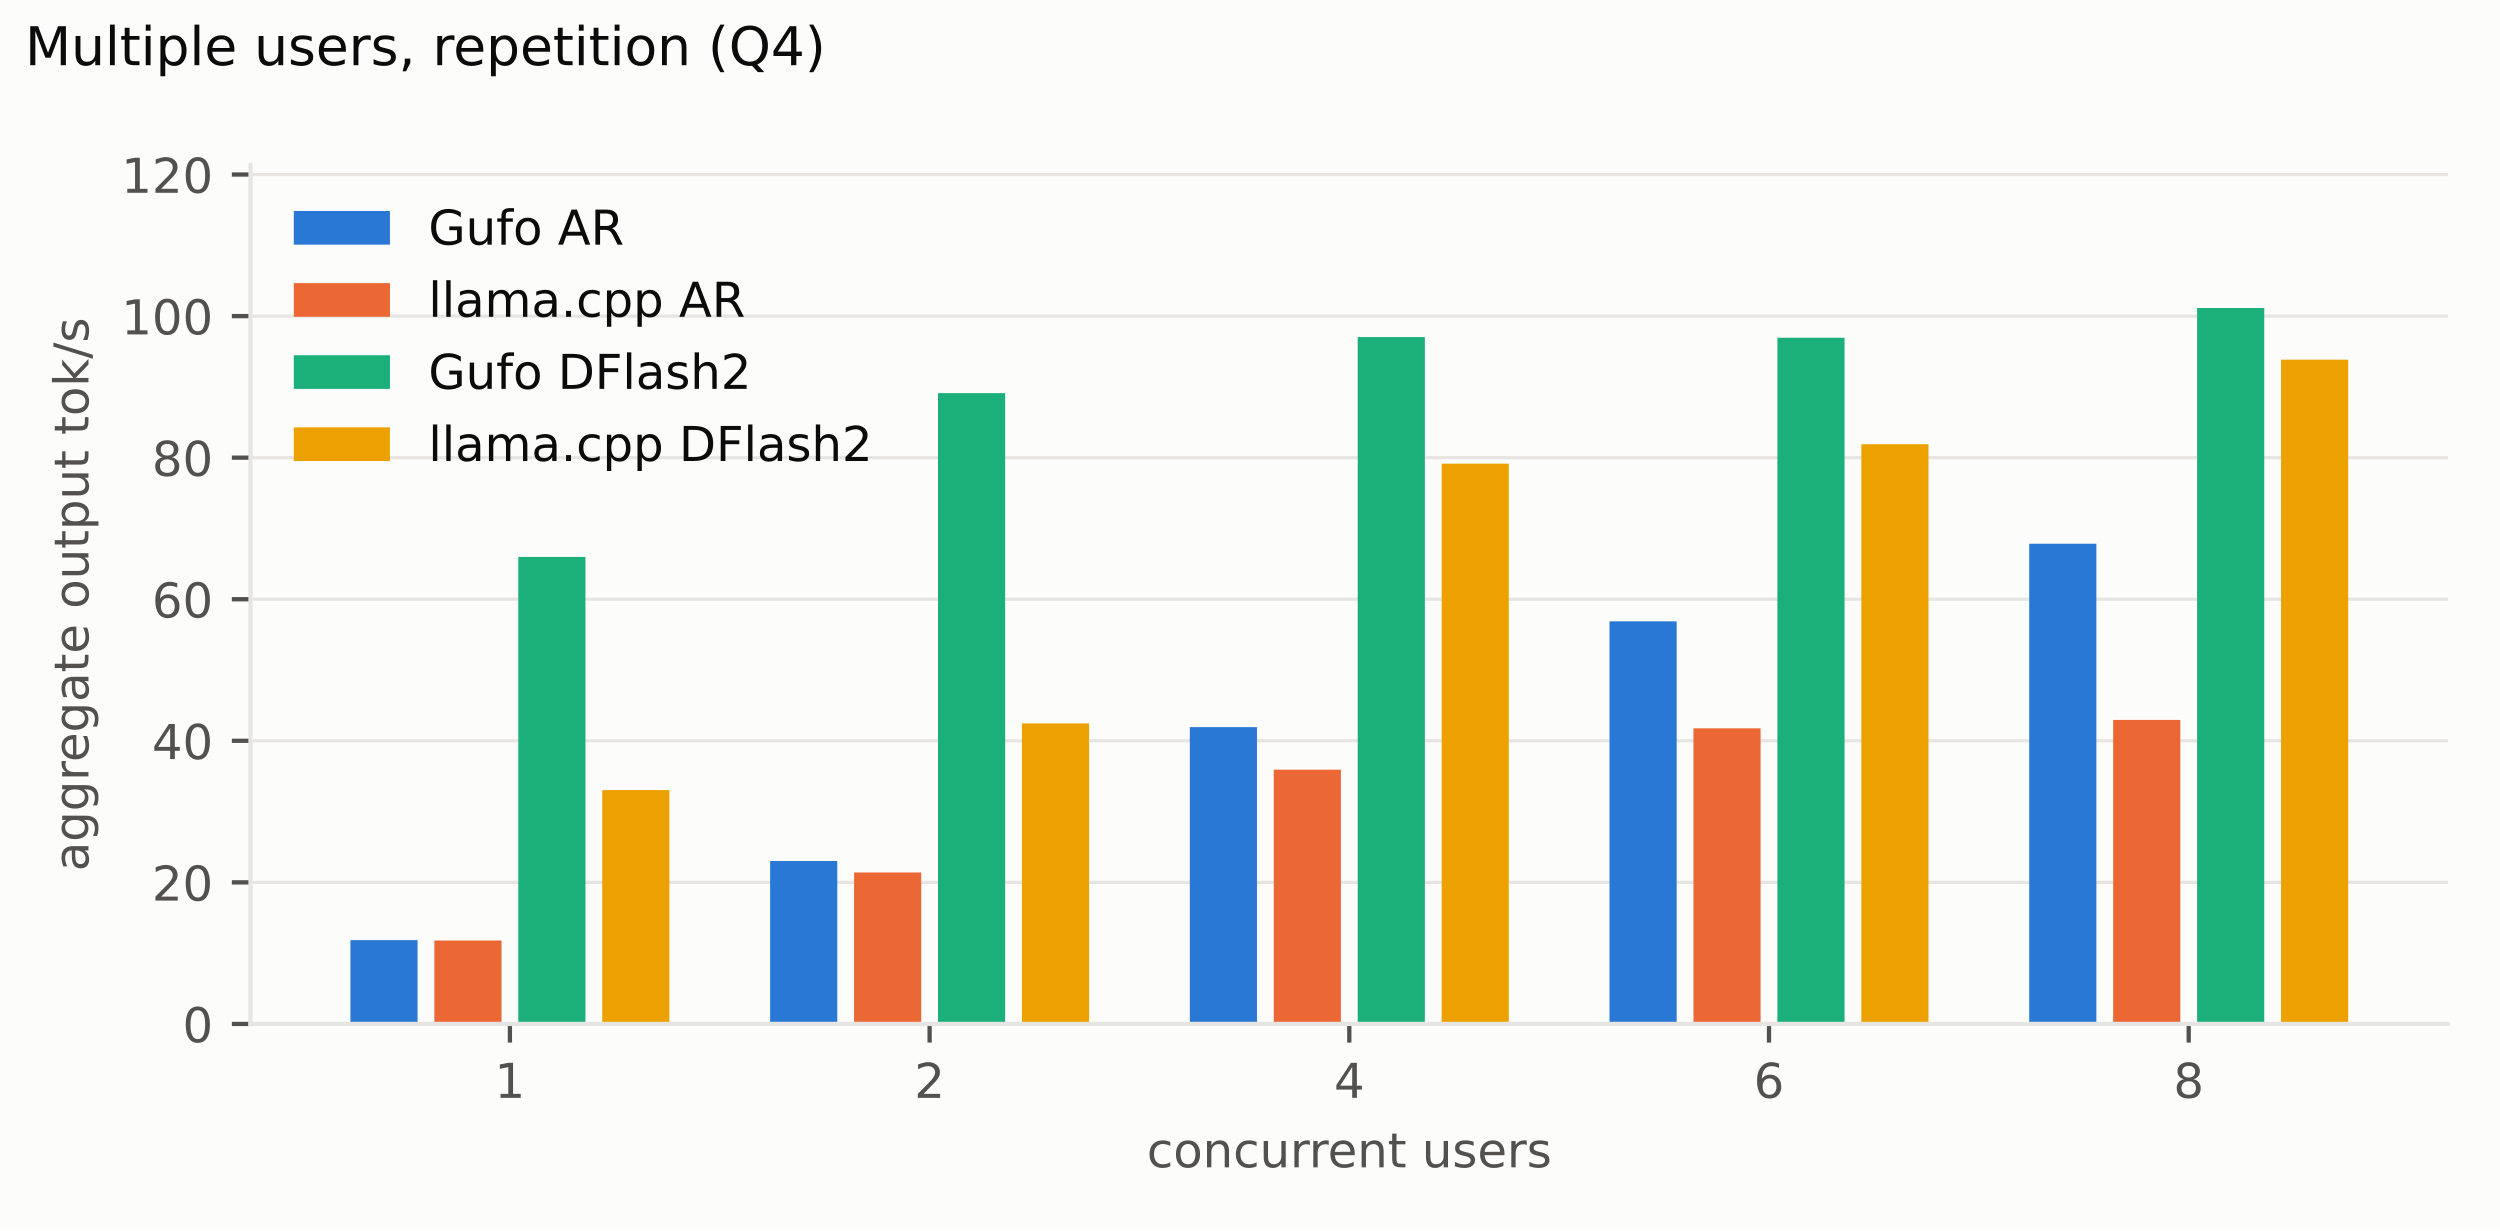
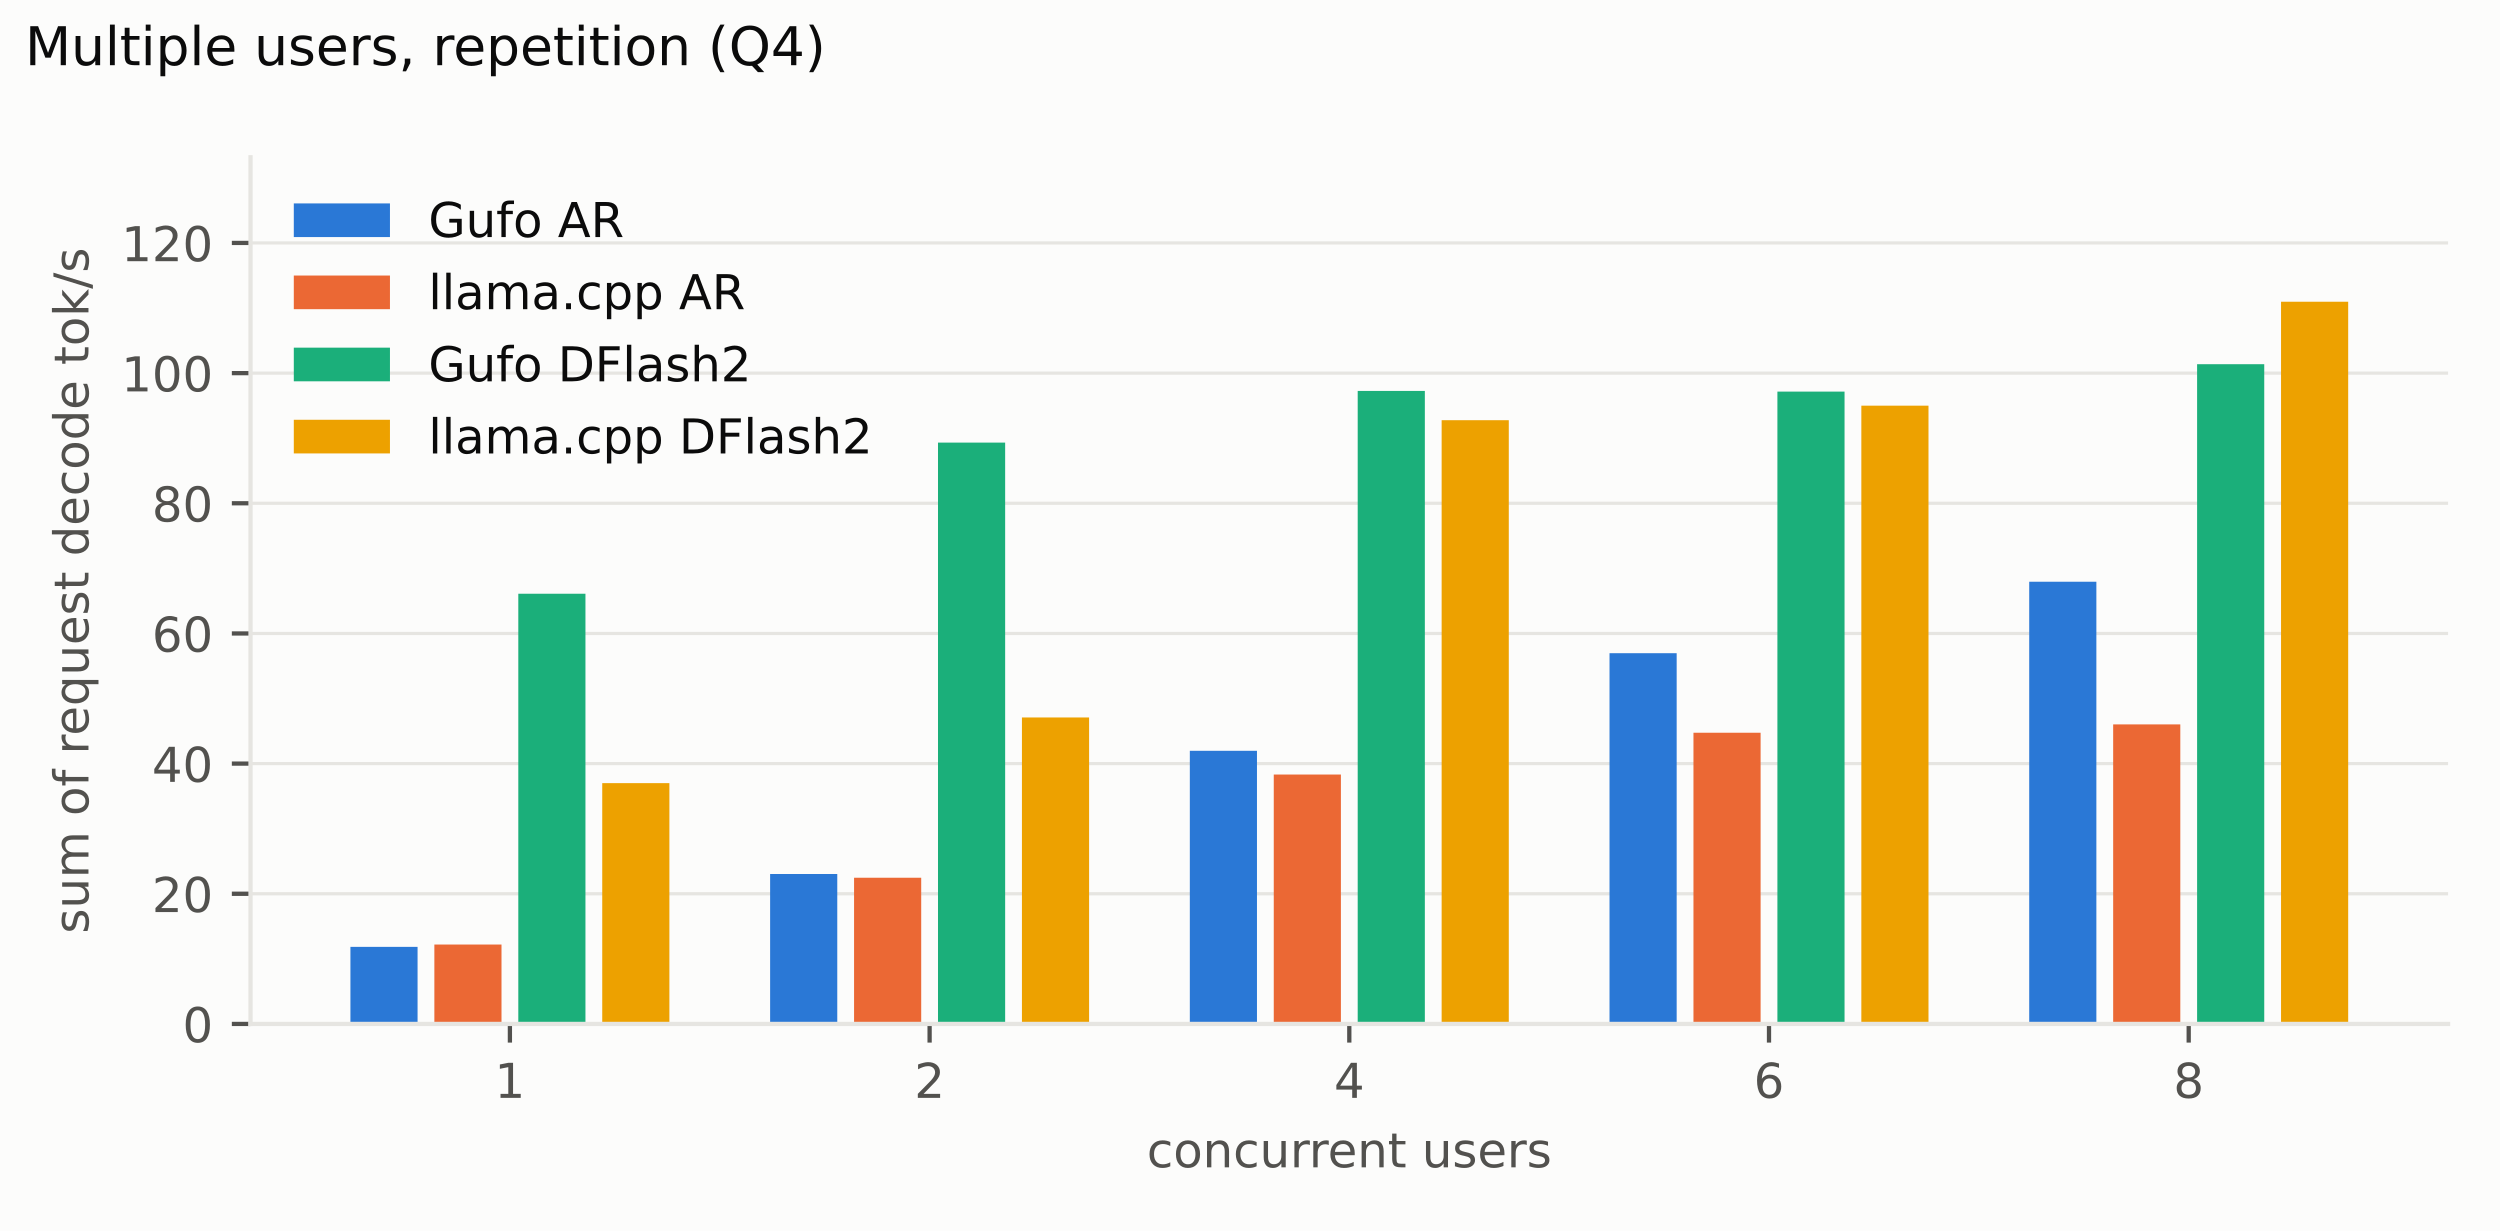
<svg xmlns="http://www.w3.org/2000/svg" xmlns:xlink="http://www.w3.org/1999/xlink" width="468pt" height="230.4pt" viewBox="0 0 468 230.4" version="1.1">
  <defs>
    <style type="text/css">*{stroke-linejoin: round; stroke-linecap: butt}</style>
  </defs>
  <g id="figure_1">
    <g id="patch_1">
-       <path d="M 0 230.4  L 468 230.4  L 468 0  L 0 0  z " style="fill: #fcfcfb" />
+       <path d="M 0 230.4 L 468 230.4 L 468 0 L 0 0 z " style="fill: #fcfcfb" />
    </g>
    <g id="axes_1">
      <g id="patch_2">
-         <path d="M 46.899 191.68  L 458.28 191.68  L 458.28 30.86  L 46.899 30.86  z " style="fill: #fcfcfb" />
+         <path d="M 46.899 191.68 L 458.28 191.68 L 458.28 29.441 L 46.899 29.441 z " style="fill: #fcfcfb" />
      </g>
      <g id="matplotlib.axis_1">
        <g id="xtick_1">
          <g id="line2d_1">
            <defs>
-               <path id="m1ebf051f68" d="M 0 0  L 0 3.5  " style="stroke: #52514e; stroke-width: 0.8" />
+               <path id="m1ebf051f68" d="M 0 0 L 0 3.5 " style="stroke: #52514e; stroke-width: 0.8" />
            </defs>
            <g>
              <use xlink:href="#m1ebf051f68" x="95.454" y="191.68" style="fill: #52514e; stroke: #52514e; stroke-width: 0.8" />
            </g>
          </g>
          <g id="text_1">
            <text style="font-size: 9px; font-family: 'DejaVu Sans', 'Bitstream Vera Sans', 'Computer Modern Sans Serif', 'Lucida Grande', 'Verdana', 'Geneva', 'Lucid', 'Arial', 'Helvetica', 'Avant Garde', sans-serif; text-anchor: middle; fill: #52514e" x="95.454" y="205.518" transform="rotate(-0 95.4543 205.5179)">1</text>
          </g>
        </g>
        <g id="xtick_2">
          <g id="line2d_2">
            <g>
              <use xlink:href="#m1ebf051f68" x="174.022" y="191.68" style="fill: #52514e; stroke: #52514e; stroke-width: 0.8" />
            </g>
          </g>
          <g id="text_2">
            <text style="font-size: 9px; font-family: 'DejaVu Sans', 'Bitstream Vera Sans', 'Computer Modern Sans Serif', 'Lucida Grande', 'Verdana', 'Geneva', 'Lucid', 'Arial', 'Helvetica', 'Avant Garde', sans-serif; text-anchor: middle; fill: #52514e" x="174.022" y="205.518" transform="rotate(-0 174.022 205.5179)">2</text>
          </g>
        </g>
        <g id="xtick_3">
          <g id="line2d_3">
            <g>
              <use xlink:href="#m1ebf051f68" x="252.59" y="191.68" style="fill: #52514e; stroke: #52514e; stroke-width: 0.8" />
            </g>
          </g>
          <g id="text_3">
            <text style="font-size: 9px; font-family: 'DejaVu Sans', 'Bitstream Vera Sans', 'Computer Modern Sans Serif', 'Lucida Grande', 'Verdana', 'Geneva', 'Lucid', 'Arial', 'Helvetica', 'Avant Garde', sans-serif; text-anchor: middle; fill: #52514e" x="252.59" y="205.518" transform="rotate(-0 252.5897 205.5179)">4</text>
          </g>
        </g>
        <g id="xtick_4">
          <g id="line2d_4">
            <g>
              <use xlink:href="#m1ebf051f68" x="331.157" y="191.68" style="fill: #52514e; stroke: #52514e; stroke-width: 0.8" />
            </g>
          </g>
          <g id="text_4">
            <text style="font-size: 9px; font-family: 'DejaVu Sans', 'Bitstream Vera Sans', 'Computer Modern Sans Serif', 'Lucida Grande', 'Verdana', 'Geneva', 'Lucid', 'Arial', 'Helvetica', 'Avant Garde', sans-serif; text-anchor: middle; fill: #52514e" x="331.157" y="205.518" transform="rotate(-0 331.1574 205.5179)">6</text>
          </g>
        </g>
        <g id="xtick_5">
          <g id="line2d_5">
            <g>
              <use xlink:href="#m1ebf051f68" x="409.725" y="191.68" style="fill: #52514e; stroke: #52514e; stroke-width: 0.8" />
            </g>
          </g>
          <g id="text_5">
            <text style="font-size: 9px; font-family: 'DejaVu Sans', 'Bitstream Vera Sans', 'Computer Modern Sans Serif', 'Lucida Grande', 'Verdana', 'Geneva', 'Lucid', 'Arial', 'Helvetica', 'Avant Garde', sans-serif; text-anchor: middle; fill: #52514e" x="409.725" y="205.518" transform="rotate(-0 409.7252 205.5179)">8</text>
          </g>
        </g>
        <g id="text_6">
          <text style="font-size: 9px; font-family: 'DejaVu Sans', 'Bitstream Vera Sans', 'Computer Modern Sans Serif', 'Lucida Grande', 'Verdana', 'Geneva', 'Lucid', 'Arial', 'Helvetica', 'Avant Garde', sans-serif; text-anchor: middle; fill: #52514e" x="252.59" y="218.518" transform="rotate(-0 252.5897 218.5179)">concurrent users</text>
        </g>
      </g>
      <g id="matplotlib.axis_2">
        <g id="ytick_1">
          <g id="line2d_6">
-             <path d="M 46.899 191.68  L 458.28 191.68  " clip-path="url(#pf9f9956c71)" style="fill: none; stroke: #e6e5e1; stroke-width: 0.6; stroke-linecap: square" />
+             <path d="M 46.899 191.68 L 458.28 191.68 " clip-path="url(#pb5c279a9e9)" style="fill: none; stroke: #e6e5e1; stroke-width: 0.6; stroke-linecap: square" />
          </g>
          <g id="line2d_7">
            <defs>
-               <path id="m680e5b1e24" d="M 0 0  L -3.5 0  " style="stroke: #52514e; stroke-width: 0.8" />
+               <path id="m680e5b1e24" d="M 0 0 L -3.5 0 " style="stroke: #52514e; stroke-width: 0.8" />
            </defs>
            <g>
              <use xlink:href="#m680e5b1e24" x="46.899" y="191.68" style="fill: #52514e; stroke: #52514e; stroke-width: 0.8" />
            </g>
          </g>
          <g id="text_7">
            <text style="font-size: 9px; font-family: 'DejaVu Sans', 'Bitstream Vera Sans', 'Computer Modern Sans Serif', 'Lucida Grande', 'Verdana', 'Geneva', 'Lucid', 'Arial', 'Helvetica', 'Avant Garde', sans-serif; text-anchor: end; fill: #52514e" x="39.899" y="195.099" transform="rotate(-0 39.89945 195.0989)">0</text>
          </g>
        </g>
        <g id="ytick_2">
          <g id="line2d_8">
-             <path d="M 46.899 165.179  L 458.28 165.179  " clip-path="url(#pf9f9956c71)" style="fill: none; stroke: #e6e5e1; stroke-width: 0.6; stroke-linecap: square" />
+             <path d="M 46.899 167.313 L 458.28 167.313 " clip-path="url(#pb5c279a9e9)" style="fill: none; stroke: #e6e5e1; stroke-width: 0.6; stroke-linecap: square" />
          </g>
          <g id="line2d_9">
            <g>
-               <use xlink:href="#m680e5b1e24" x="46.899" y="165.179" style="fill: #52514e; stroke: #52514e; stroke-width: 0.8" />
+               <use xlink:href="#m680e5b1e24" x="46.899" y="167.313" style="fill: #52514e; stroke: #52514e; stroke-width: 0.8" />
            </g>
          </g>
          <g id="text_8">
-             <text style="font-size: 9px; font-family: 'DejaVu Sans', 'Bitstream Vera Sans', 'Computer Modern Sans Serif', 'Lucida Grande', 'Verdana', 'Geneva', 'Lucid', 'Arial', 'Helvetica', 'Avant Garde', sans-serif; text-anchor: end; fill: #52514e" x="39.899" y="168.598" transform="rotate(-0 39.89945 168.5977)">20</text>
+             <text style="font-size: 9px; font-family: 'DejaVu Sans', 'Bitstream Vera Sans', 'Computer Modern Sans Serif', 'Lucida Grande', 'Verdana', 'Geneva', 'Lucid', 'Arial', 'Helvetica', 'Avant Garde', sans-serif; text-anchor: end; fill: #52514e" x="39.899" y="170.732" transform="rotate(-0 39.89945 170.7321)">20</text>
          </g>
        </g>
        <g id="ytick_3">
          <g id="line2d_10">
-             <path d="M 46.899 138.678  L 458.28 138.678  " clip-path="url(#pf9f9956c71)" style="fill: none; stroke: #e6e5e1; stroke-width: 0.6; stroke-linecap: square" />
+             <path d="M 46.899 142.946 L 458.28 142.946 " clip-path="url(#pb5c279a9e9)" style="fill: none; stroke: #e6e5e1; stroke-width: 0.6; stroke-linecap: square" />
          </g>
          <g id="line2d_11">
            <g>
-               <use xlink:href="#m680e5b1e24" x="46.899" y="138.678" style="fill: #52514e; stroke: #52514e; stroke-width: 0.8" />
+               <use xlink:href="#m680e5b1e24" x="46.899" y="142.946" style="fill: #52514e; stroke: #52514e; stroke-width: 0.8" />
            </g>
          </g>
          <g id="text_9">
-             <text style="font-size: 9px; font-family: 'DejaVu Sans', 'Bitstream Vera Sans', 'Computer Modern Sans Serif', 'Lucida Grande', 'Verdana', 'Geneva', 'Lucid', 'Arial', 'Helvetica', 'Avant Garde', sans-serif; text-anchor: end; fill: #52514e" x="39.899" y="142.097" transform="rotate(-0 39.89945 142.0965)">40</text>
+             <text style="font-size: 9px; font-family: 'DejaVu Sans', 'Bitstream Vera Sans', 'Computer Modern Sans Serif', 'Lucida Grande', 'Verdana', 'Geneva', 'Lucid', 'Arial', 'Helvetica', 'Avant Garde', sans-serif; text-anchor: end; fill: #52514e" x="39.899" y="146.365" transform="rotate(-0 39.89945 146.3653)">40</text>
          </g>
        </g>
        <g id="ytick_4">
          <g id="line2d_12">
-             <path d="M 46.899 112.176  L 458.28 112.176  " clip-path="url(#pf9f9956c71)" style="fill: none; stroke: #e6e5e1; stroke-width: 0.6; stroke-linecap: square" />
+             <path d="M 46.899 118.58 L 458.28 118.58 " clip-path="url(#pb5c279a9e9)" style="fill: none; stroke: #e6e5e1; stroke-width: 0.6; stroke-linecap: square" />
          </g>
          <g id="line2d_13">
            <g>
-               <use xlink:href="#m680e5b1e24" x="46.899" y="112.176" style="fill: #52514e; stroke: #52514e; stroke-width: 0.8" />
+               <use xlink:href="#m680e5b1e24" x="46.899" y="118.58" style="fill: #52514e; stroke: #52514e; stroke-width: 0.8" />
            </g>
          </g>
          <g id="text_10">
-             <text style="font-size: 9px; font-family: 'DejaVu Sans', 'Bitstream Vera Sans', 'Computer Modern Sans Serif', 'Lucida Grande', 'Verdana', 'Geneva', 'Lucid', 'Arial', 'Helvetica', 'Avant Garde', sans-serif; text-anchor: end; fill: #52514e" x="39.899" y="115.595" transform="rotate(-0 39.89945 115.5953)">60</text>
+             <text style="font-size: 9px; font-family: 'DejaVu Sans', 'Bitstream Vera Sans', 'Computer Modern Sans Serif', 'Lucida Grande', 'Verdana', 'Geneva', 'Lucid', 'Arial', 'Helvetica', 'Avant Garde', sans-serif; text-anchor: end; fill: #52514e" x="39.899" y="121.998" transform="rotate(-0 39.89945 121.9985)">60</text>
          </g>
        </g>
        <g id="ytick_5">
          <g id="line2d_14">
-             <path d="M 46.899 85.675  L 458.28 85.675  " clip-path="url(#pf9f9956c71)" style="fill: none; stroke: #e6e5e1; stroke-width: 0.6; stroke-linecap: square" />
+             <path d="M 46.899 94.213 L 458.28 94.213 " clip-path="url(#pb5c279a9e9)" style="fill: none; stroke: #e6e5e1; stroke-width: 0.6; stroke-linecap: square" />
          </g>
          <g id="line2d_15">
            <g>
-               <use xlink:href="#m680e5b1e24" x="46.899" y="85.675" style="fill: #52514e; stroke: #52514e; stroke-width: 0.8" />
+               <use xlink:href="#m680e5b1e24" x="46.899" y="94.213" style="fill: #52514e; stroke: #52514e; stroke-width: 0.8" />
            </g>
          </g>
          <g id="text_11">
-             <text style="font-size: 9px; font-family: 'DejaVu Sans', 'Bitstream Vera Sans', 'Computer Modern Sans Serif', 'Lucida Grande', 'Verdana', 'Geneva', 'Lucid', 'Arial', 'Helvetica', 'Avant Garde', sans-serif; text-anchor: end; fill: #52514e" x="39.899" y="89.094" transform="rotate(-0 39.89945 89.09412)">80</text>
+             <text style="font-size: 9px; font-family: 'DejaVu Sans', 'Bitstream Vera Sans', 'Computer Modern Sans Serif', 'Lucida Grande', 'Verdana', 'Geneva', 'Lucid', 'Arial', 'Helvetica', 'Avant Garde', sans-serif; text-anchor: end; fill: #52514e" x="39.899" y="97.632" transform="rotate(-0 39.89945 97.63163)">80</text>
          </g>
        </g>
        <g id="ytick_6">
          <g id="line2d_16">
-             <path d="M 46.899 59.174  L 458.28 59.174  " clip-path="url(#pf9f9956c71)" style="fill: none; stroke: #e6e5e1; stroke-width: 0.6; stroke-linecap: square" />
+             <path d="M 46.899 69.846 L 458.28 69.846 " clip-path="url(#pb5c279a9e9)" style="fill: none; stroke: #e6e5e1; stroke-width: 0.6; stroke-linecap: square" />
          </g>
          <g id="line2d_17">
            <g>
-               <use xlink:href="#m680e5b1e24" x="46.899" y="59.174" style="fill: #52514e; stroke: #52514e; stroke-width: 0.8" />
+               <use xlink:href="#m680e5b1e24" x="46.899" y="69.846" style="fill: #52514e; stroke: #52514e; stroke-width: 0.8" />
            </g>
          </g>
          <g id="text_12">
-             <text style="font-size: 9px; font-family: 'DejaVu Sans', 'Bitstream Vera Sans', 'Computer Modern Sans Serif', 'Lucida Grande', 'Verdana', 'Geneva', 'Lucid', 'Arial', 'Helvetica', 'Avant Garde', sans-serif; text-anchor: end; fill: #52514e" x="39.899" y="62.593" transform="rotate(-0 39.89945 62.59291)">100</text>
+             <text style="font-size: 9px; font-family: 'DejaVu Sans', 'Bitstream Vera Sans', 'Computer Modern Sans Serif', 'Lucida Grande', 'Verdana', 'Geneva', 'Lucid', 'Arial', 'Helvetica', 'Avant Garde', sans-serif; text-anchor: end; fill: #52514e" x="39.899" y="73.265" transform="rotate(-0 39.89945 73.2648)">100</text>
          </g>
        </g>
        <g id="ytick_7">
          <g id="line2d_18">
-             <path d="M 46.899 32.673  L 458.28 32.673  " clip-path="url(#pf9f9956c71)" style="fill: none; stroke: #e6e5e1; stroke-width: 0.6; stroke-linecap: square" />
+             <path d="M 46.899 45.479 L 458.28 45.479 " clip-path="url(#pb5c279a9e9)" style="fill: none; stroke: #e6e5e1; stroke-width: 0.6; stroke-linecap: square" />
          </g>
          <g id="line2d_19">
            <g>
-               <use xlink:href="#m680e5b1e24" x="46.899" y="32.673" style="fill: #52514e; stroke: #52514e; stroke-width: 0.8" />
+               <use xlink:href="#m680e5b1e24" x="46.899" y="45.479" style="fill: #52514e; stroke: #52514e; stroke-width: 0.8" />
            </g>
          </g>
          <g id="text_13">
-             <text style="font-size: 9px; font-family: 'DejaVu Sans', 'Bitstream Vera Sans', 'Computer Modern Sans Serif', 'Lucida Grande', 'Verdana', 'Geneva', 'Lucid', 'Arial', 'Helvetica', 'Avant Garde', sans-serif; text-anchor: end; fill: #52514e" x="39.899" y="36.092" transform="rotate(-0 39.89945 36.0917)">120</text>
+             <text style="font-size: 9px; font-family: 'DejaVu Sans', 'Bitstream Vera Sans', 'Computer Modern Sans Serif', 'Lucida Grande', 'Verdana', 'Geneva', 'Lucid', 'Arial', 'Helvetica', 'Avant Garde', sans-serif; text-anchor: end; fill: #52514e" x="39.899" y="48.898" transform="rotate(-0 39.89945 48.89797)">120</text>
          </g>
        </g>
        <g id="text_14">
-           <text style="font-size: 9px; font-family: 'DejaVu Sans', 'Bitstream Vera Sans', 'Computer Modern Sans Serif', 'Lucida Grande', 'Verdana', 'Geneva', 'Lucid', 'Arial', 'Helvetica', 'Avant Garde', sans-serif; text-anchor: middle; fill: #52514e" x="16.559" y="111.27" transform="rotate(-90 16.55859 111.27)">aggregate output tok/s</text>
+           <text style="font-size: 9px; font-family: 'DejaVu Sans', 'Bitstream Vera Sans', 'Computer Modern Sans Serif', 'Lucida Grande', 'Verdana', 'Geneva', 'Lucid', 'Arial', 'Helvetica', 'Avant Garde', sans-serif; text-anchor: middle; fill: #52514e" x="16.559" y="110.56" transform="rotate(-90 16.55859 110.5604)">sum of request decode tok/s</text>
        </g>
      </g>
      <g id="patch_3">
-         <path d="M 65.599 191.68  L 78.169 191.68  L 78.169 175.991  L 65.599 175.991  z " clip-path="url(#pf9f9956c71)" style="fill: #2a78d6" />
+         <path d="M 65.599 191.68 L 78.169 191.68 L 78.169 177.255 L 65.599 177.255 z " clip-path="url(#pb5c279a9e9)" style="fill: #2a78d6" />
      </g>
      <g id="patch_4">
-         <path d="M 144.166 191.68  L 156.737 191.68  L 156.737 161.177  L 144.166 161.177  z " clip-path="url(#pf9f9956c71)" style="fill: #2a78d6" />
+         <path d="M 144.166 191.68 L 156.737 191.68 L 156.737 163.609 L 144.166 163.609 z " clip-path="url(#pb5c279a9e9)" style="fill: #2a78d6" />
      </g>
      <g id="patch_5">
-         <path d="M 222.734 191.68  L 235.305 191.68  L 235.305 136.12  L 222.734 136.12  z " clip-path="url(#pf9f9956c71)" style="fill: #2a78d6" />
+         <path d="M 222.734 191.68 L 235.305 191.68 L 235.305 140.546 L 222.734 140.546 z " clip-path="url(#pb5c279a9e9)" style="fill: #2a78d6" />
      </g>
      <g id="patch_6">
-         <path d="M 301.302 191.68  L 313.873 191.68  L 313.873 116.311  L 301.302 116.311  z " clip-path="url(#pf9f9956c71)" style="fill: #2a78d6" />
+         <path d="M 301.302 191.68 L 313.873 191.68 L 313.873 122.283 L 301.302 122.283 z " clip-path="url(#pb5c279a9e9)" style="fill: #2a78d6" />
      </g>
      <g id="patch_7">
-         <path d="M 379.869 191.68  L 392.44 191.68  L 392.44 101.788  L 379.869 101.788  z " clip-path="url(#pf9f9956c71)" style="fill: #2a78d6" />
+         <path d="M 379.869 191.68 L 392.44 191.68 L 392.44 108.906 L 379.869 108.906 z " clip-path="url(#pb5c279a9e9)" style="fill: #2a78d6" />
      </g>
      <g id="patch_8">
-         <path d="M 81.312 191.68  L 93.883 191.68  L 93.883 176.071  L 81.312 176.071  z " clip-path="url(#pf9f9956c71)" style="fill: #eb6834" />
+         <path d="M 81.312 191.68 L 93.883 191.68 L 93.883 176.816 L 81.312 176.816 z " clip-path="url(#pb5c279a9e9)" style="fill: #eb6834" />
      </g>
      <g id="patch_9">
-         <path d="M 159.88 191.68  L 172.451 191.68  L 172.451 163.324  L 159.88 163.324  z " clip-path="url(#pf9f9956c71)" style="fill: #eb6834" />
+         <path d="M 159.88 191.68 L 172.451 191.68 L 172.451 164.316 L 159.88 164.316 z " clip-path="url(#pb5c279a9e9)" style="fill: #eb6834" />
      </g>
      <g id="patch_10">
-         <path d="M 238.448 191.68  L 251.018 191.68  L 251.018 144.084  L 238.448 144.084  z " clip-path="url(#pf9f9956c71)" style="fill: #eb6834" />
+         <path d="M 238.448 191.68 L 251.018 191.68 L 251.018 144.993 L 238.448 144.993 z " clip-path="url(#pb5c279a9e9)" style="fill: #eb6834" />
      </g>
      <g id="patch_11">
-         <path d="M 317.015 191.68  L 329.586 191.68  L 329.586 136.345  L 317.015 136.345  z " clip-path="url(#pf9f9956c71)" style="fill: #eb6834" />
+         <path d="M 317.015 191.68 L 329.586 191.68 L 329.586 137.171 L 317.015 137.171 z " clip-path="url(#pb5c279a9e9)" style="fill: #eb6834" />
      </g>
      <g id="patch_12">
-         <path d="M 395.583 191.68  L 408.154 191.68  L 408.154 134.769  L 395.583 134.769  z " clip-path="url(#pf9f9956c71)" style="fill: #eb6834" />
+         <path d="M 395.583 191.68 L 408.154 191.68 L 408.154 135.612 L 395.583 135.612 z " clip-path="url(#pb5c279a9e9)" style="fill: #eb6834" />
      </g>
      <g id="patch_13">
-         <path d="M 97.026 191.68  L 109.596 191.68  L 109.596 104.253  L 97.026 104.253  z " clip-path="url(#pf9f9956c71)" style="fill: #1baf7a" />
+         <path d="M 97.026 191.68 L 109.596 191.68 L 109.596 111.148 L 97.026 111.148 z " clip-path="url(#pb5c279a9e9)" style="fill: #1baf7a" />
      </g>
      <g id="patch_14">
-         <path d="M 175.593 191.68  L 188.164 191.68  L 188.164 73.591  L 175.593 73.591  z " clip-path="url(#pf9f9956c71)" style="fill: #1baf7a" />
+         <path d="M 175.593 191.68 L 188.164 191.68 L 188.164 82.858 L 175.593 82.858 z " clip-path="url(#pb5c279a9e9)" style="fill: #1baf7a" />
      </g>
      <g id="patch_15">
-         <path d="M 254.161 191.68  L 266.732 191.68  L 266.732 63.096  L 254.161 63.096  z " clip-path="url(#pf9f9956c71)" style="fill: #1baf7a" />
+         <path d="M 254.161 191.68 L 266.732 191.68 L 266.732 73.184 L 254.161 73.184 z " clip-path="url(#pb5c279a9e9)" style="fill: #1baf7a" />
      </g>
      <g id="patch_16">
-         <path d="M 332.729 191.68  L 345.3 191.68  L 345.3 63.229  L 332.729 63.229  z " clip-path="url(#pf9f9956c71)" style="fill: #1baf7a" />
+         <path d="M 332.729 191.68 L 345.3 191.68 L 345.3 73.306 L 332.729 73.306 z " clip-path="url(#pb5c279a9e9)" style="fill: #1baf7a" />
      </g>
      <g id="patch_17">
-         <path d="M 411.297 191.68  L 423.867 191.68  L 423.867 57.663  L 411.297 57.663  z " clip-path="url(#pf9f9956c71)" style="fill: #1baf7a" />
+         <path d="M 411.297 191.68 L 423.867 191.68 L 423.867 68.177 L 411.297 68.177 z " clip-path="url(#pb5c279a9e9)" style="fill: #1baf7a" />
      </g>
      <g id="patch_18">
-         <path d="M 112.739 191.68  L 125.31 191.68  L 125.31 147.9  L 112.739 147.9  z " clip-path="url(#pf9f9956c71)" style="fill: #eda100" />
+         <path d="M 112.739 191.68 L 125.31 191.68 L 125.31 146.601 L 112.739 146.601 z " clip-path="url(#pb5c279a9e9)" style="fill: #eda100" />
      </g>
      <g id="patch_19">
-         <path d="M 191.307 191.68  L 203.878 191.68  L 203.878 135.418  L 191.307 135.418  z " clip-path="url(#pf9f9956c71)" style="fill: #eda100" />
+         <path d="M 191.307 191.68 L 203.878 191.68 L 203.878 134.308 L 191.307 134.308 z " clip-path="url(#pb5c279a9e9)" style="fill: #eda100" />
      </g>
      <g id="patch_20">
-         <path d="M 269.875 191.68  L 282.445 191.68  L 282.445 86.801  L 269.875 86.801  z " clip-path="url(#pf9f9956c71)" style="fill: #eda100" />
+         <path d="M 269.875 191.68 L 282.445 191.68 L 282.445 78.667 L 269.875 78.667 z " clip-path="url(#pb5c279a9e9)" style="fill: #eda100" />
      </g>
      <g id="patch_21">
-         <path d="M 348.442 191.68  L 361.013 191.68  L 361.013 83.158  L 348.442 83.158  z " clip-path="url(#pf9f9956c71)" style="fill: #eda100" />
+         <path d="M 348.442 191.68 L 361.013 191.68 L 361.013 75.938 L 348.442 75.938 z " clip-path="url(#pb5c279a9e9)" style="fill: #eda100" />
      </g>
      <g id="patch_22">
-         <path d="M 427.01 191.68  L 439.581 191.68  L 439.581 67.336  L 427.01 67.336  z " clip-path="url(#pf9f9956c71)" style="fill: #eda100" />
+         <path d="M 427.01 191.68 L 439.581 191.68 L 439.581 56.481 L 427.01 56.481 z " clip-path="url(#pb5c279a9e9)" style="fill: #eda100" />
      </g>
      <g id="patch_23">
-         <path d="M 46.899 191.68  L 46.899 30.86  " style="fill: none; stroke: #e6e5e1; stroke-width: 0.8; stroke-linejoin: miter; stroke-linecap: square" />
+         <path d="M 46.899 191.68 L 46.899 29.441 " style="fill: none; stroke: #e6e5e1; stroke-width: 0.8; stroke-linejoin: miter; stroke-linecap: square" />
      </g>
      <g id="patch_24">
-         <path d="M 46.899 191.68  L 458.28 191.68  " style="fill: none; stroke: #e6e5e1; stroke-width: 0.8; stroke-linejoin: miter; stroke-linecap: square" />
+         <path d="M 46.899 191.68 L 458.28 191.68 " style="fill: none; stroke: #e6e5e1; stroke-width: 0.8; stroke-linejoin: miter; stroke-linecap: square" />
      </g>
      <g id="legend_1">
        <g id="patch_25">
-           <path d="M 54.999 45.799  L 72.999 45.799  L 72.999 39.499  L 54.999 39.499  z " style="fill: #2a78d6" />
+           <path d="M 54.999 44.379 L 72.999 44.379 L 72.999 38.079 L 54.999 38.079 z " style="fill: #2a78d6" />
        </g>
        <g id="text_15">
-           <text style="font-size: 9px; font-family: 'DejaVu Sans', 'Bitstream Vera Sans', 'Computer Modern Sans Serif', 'Lucida Grande', 'Verdana', 'Geneva', 'Lucid', 'Arial', 'Helvetica', 'Avant Garde', sans-serif; text-anchor: start; fill: #0b0b0b" x="80.199" y="45.799" transform="rotate(-0 80.19945 45.79866)">Gufo AR</text>
+           <text style="font-size: 9px; font-family: 'DejaVu Sans', 'Bitstream Vera Sans', 'Computer Modern Sans Serif', 'Lucida Grande', 'Verdana', 'Geneva', 'Lucid', 'Arial', 'Helvetica', 'Avant Garde', sans-serif; text-anchor: start; fill: #0b0b0b" x="80.199" y="44.379" transform="rotate(-0 80.19945 44.37938)">Gufo AR</text>
        </g>
        <g id="patch_26">
-           <path d="M 54.999 59.299  L 72.999 59.299  L 72.999 52.999  L 54.999 52.999  z " style="fill: #eb6834" />
+           <path d="M 54.999 57.88 L 72.999 57.88 L 72.999 51.58 L 54.999 51.58 z " style="fill: #eb6834" />
        </g>
        <g id="text_16">
-           <text style="font-size: 9px; font-family: 'DejaVu Sans', 'Bitstream Vera Sans', 'Computer Modern Sans Serif', 'Lucida Grande', 'Verdana', 'Geneva', 'Lucid', 'Arial', 'Helvetica', 'Avant Garde', sans-serif; text-anchor: start; fill: #0b0b0b" x="80.199" y="59.299" transform="rotate(-0 80.19945 59.29937)">llama.cpp AR</text>
+           <text style="font-size: 9px; font-family: 'DejaVu Sans', 'Bitstream Vera Sans', 'Computer Modern Sans Serif', 'Lucida Grande', 'Verdana', 'Geneva', 'Lucid', 'Arial', 'Helvetica', 'Avant Garde', sans-serif; text-anchor: start; fill: #0b0b0b" x="80.199" y="57.88" transform="rotate(-0 80.19945 57.88008)">llama.cpp AR</text>
        </g>
        <g id="patch_27">
-           <path d="M 54.999 72.8  L 72.999 72.8  L 72.999 66.5  L 54.999 66.5  z " style="fill: #1baf7a" />
+           <path d="M 54.999 71.381 L 72.999 71.381 L 72.999 65.081 L 54.999 65.081 z " style="fill: #1baf7a" />
        </g>
        <g id="text_17">
-           <text style="font-size: 9px; font-family: 'DejaVu Sans', 'Bitstream Vera Sans', 'Computer Modern Sans Serif', 'Lucida Grande', 'Verdana', 'Geneva', 'Lucid', 'Arial', 'Helvetica', 'Avant Garde', sans-serif; text-anchor: start; fill: #0b0b0b" x="80.199" y="72.8" transform="rotate(-0 80.19945 72.80007)">Gufo DFlash2</text>
+           <text style="font-size: 9px; font-family: 'DejaVu Sans', 'Bitstream Vera Sans', 'Computer Modern Sans Serif', 'Lucida Grande', 'Verdana', 'Geneva', 'Lucid', 'Arial', 'Helvetica', 'Avant Garde', sans-serif; text-anchor: start; fill: #0b0b0b" x="80.199" y="71.381" transform="rotate(-0 80.19945 71.38078)">Gufo DFlash2</text>
        </g>
        <g id="patch_28">
-           <path d="M 54.999 86.301  L 72.999 86.301  L 72.999 80.001  L 54.999 80.001  z " style="fill: #eda100" />
+           <path d="M 54.999 84.881 L 72.999 84.881 L 72.999 78.581 L 54.999 78.581 z " style="fill: #eda100" />
        </g>
        <g id="text_18">
-           <text style="font-size: 9px; font-family: 'DejaVu Sans', 'Bitstream Vera Sans', 'Computer Modern Sans Serif', 'Lucida Grande', 'Verdana', 'Geneva', 'Lucid', 'Arial', 'Helvetica', 'Avant Garde', sans-serif; text-anchor: start; fill: #0b0b0b" x="80.199" y="86.301" transform="rotate(-0 80.19945 86.30078)">llama.cpp DFlash2</text>
+           <text style="font-size: 9px; font-family: 'DejaVu Sans', 'Bitstream Vera Sans', 'Computer Modern Sans Serif', 'Lucida Grande', 'Verdana', 'Geneva', 'Lucid', 'Arial', 'Helvetica', 'Avant Garde', sans-serif; text-anchor: start; fill: #0b0b0b" x="80.199" y="84.881" transform="rotate(-0 80.19945 84.88148)">llama.cpp DFlash2</text>
        </g>
      </g>
    </g>
    <g id="text_19">
      <text style="font-size: 10px; font-family: 'DejaVu Sans', 'Bitstream Vera Sans', 'Computer Modern Sans Serif', 'Lucida Grande', 'Verdana', 'Geneva', 'Lucid', 'Arial', 'Helvetica', 'Avant Garde', sans-serif; text-anchor: start; fill: #0b0b0b" x="4.68" y="12.206" transform="rotate(-0 4.68 12.20644)">Multiple users, repetition (Q4)</text>
    </g>
  </g>
  <defs>
-     <clipPath id="pf9f9956c71">
-       <rect x="46.899" y="30.86" width="411.381" height="160.82" />
+     <clipPath id="pb5c279a9e9">
+       <rect x="46.899" y="29.441" width="411.381" height="162.239" />
    </clipPath>
  </defs>
</svg>
